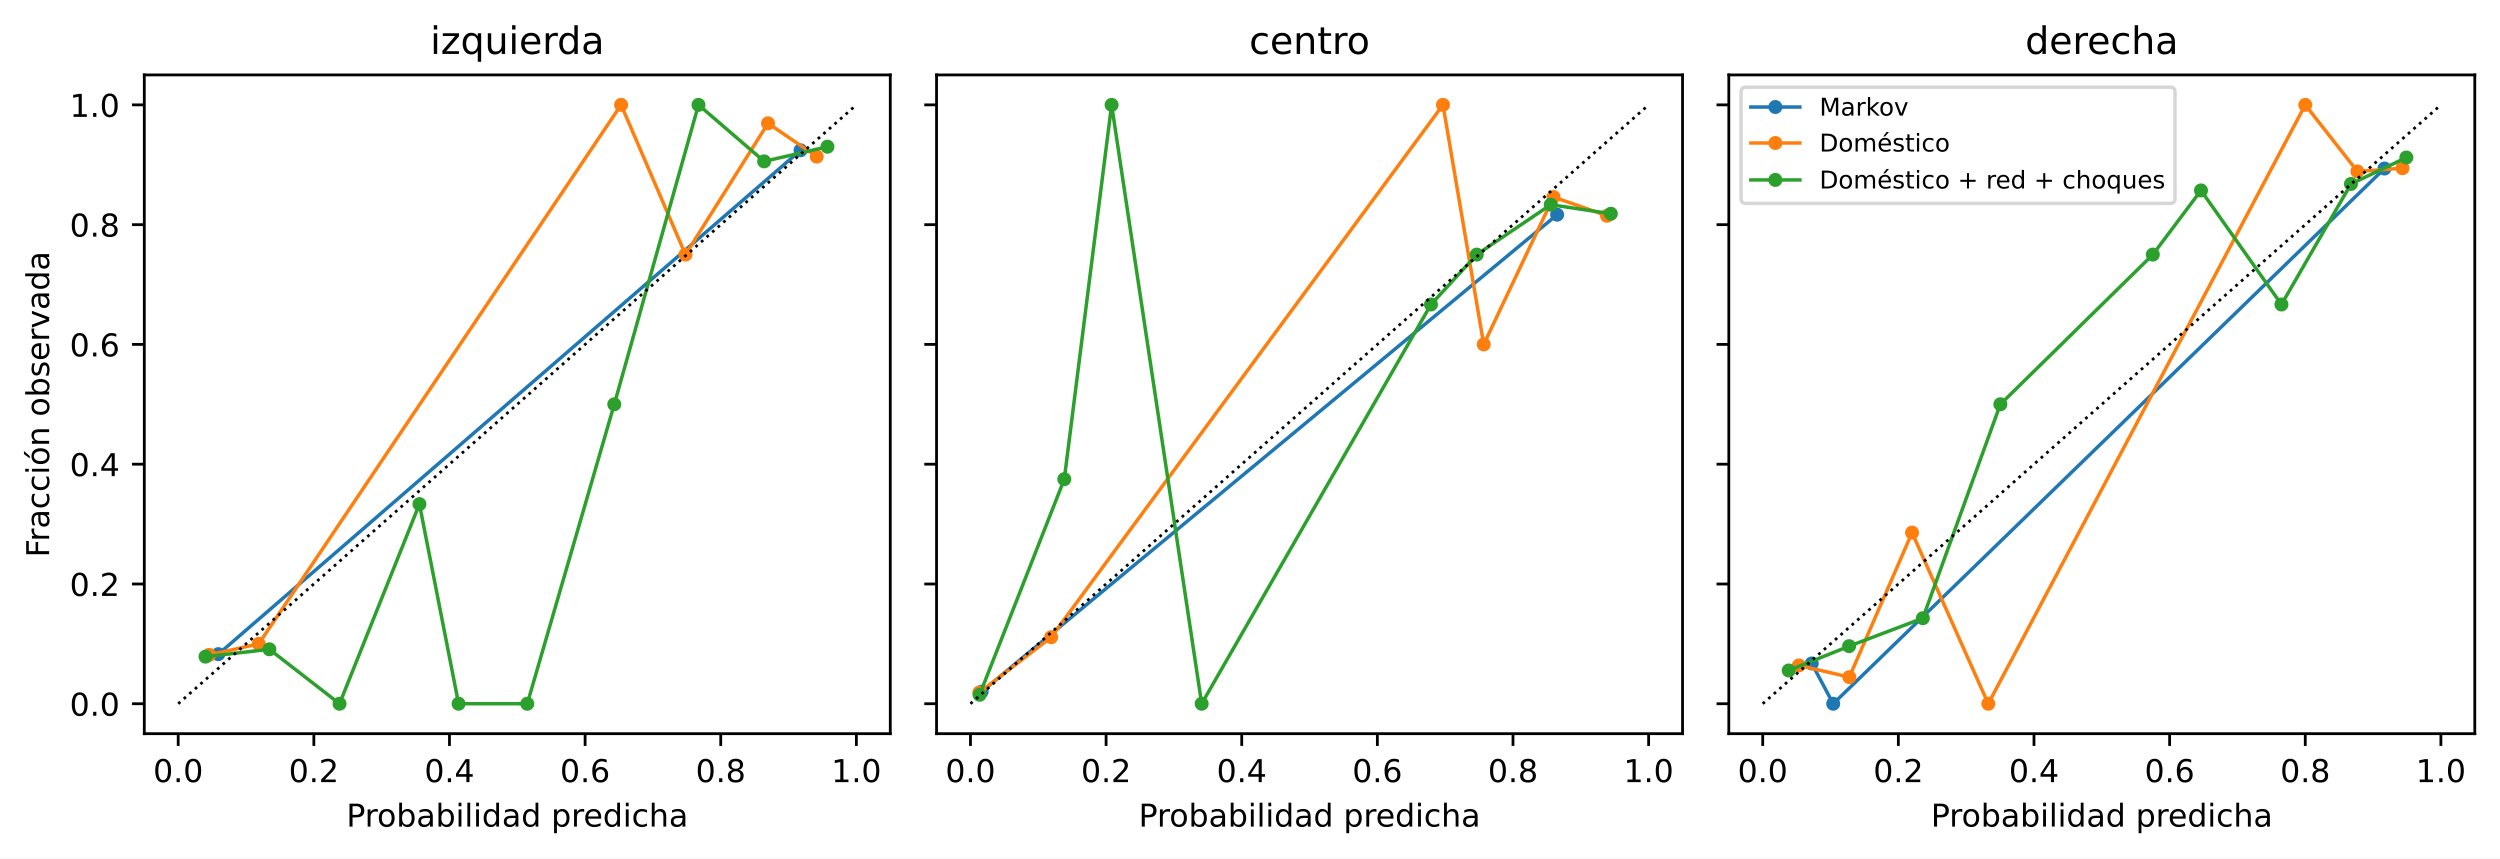
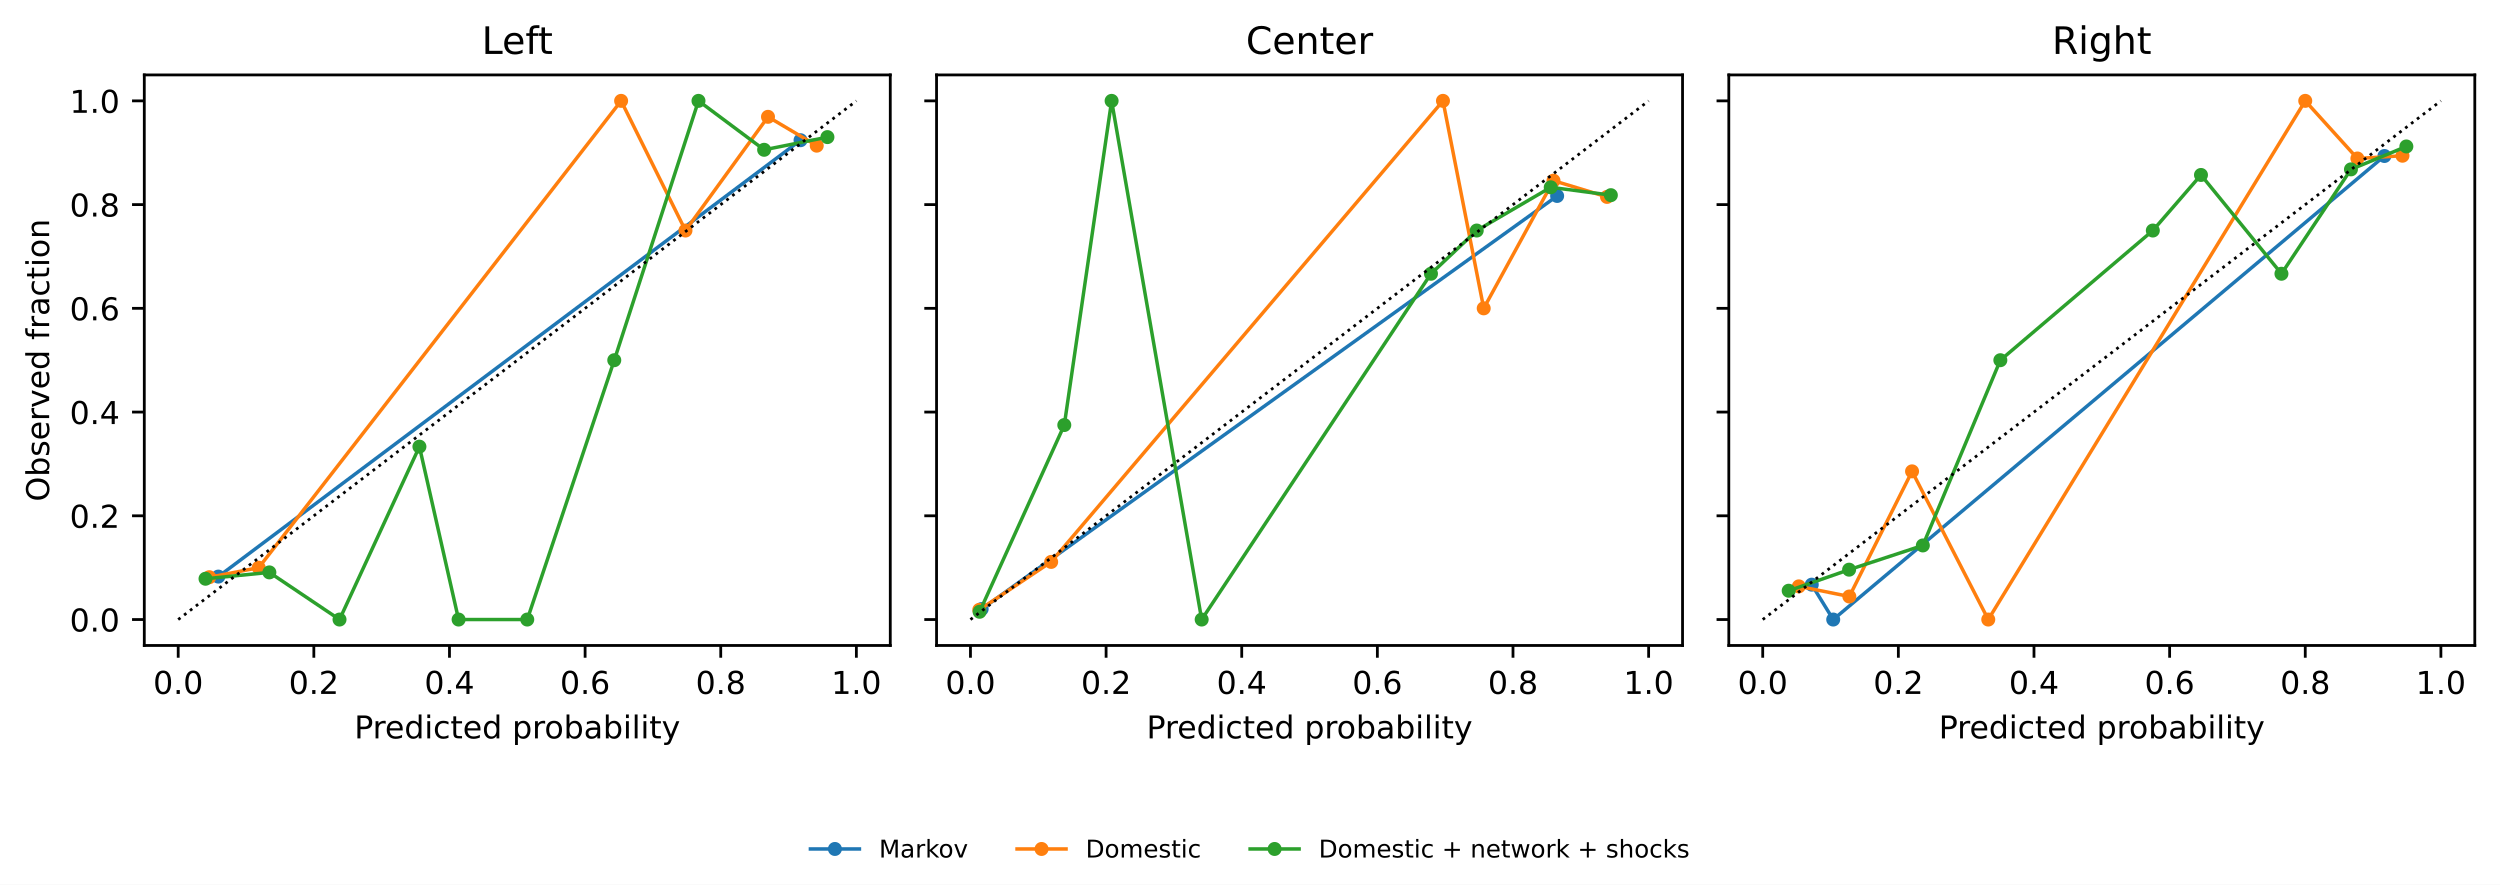
- <svg xmlns="http://www.w3.org/2000/svg" xmlns:xlink="http://www.w3.org/1999/xlink" width="714.223pt" height="245.227pt" viewBox="0 0 714.223 245.227" version="1.1">
+ <svg xmlns="http://www.w3.org/2000/svg" xmlns:xlink="http://www.w3.org/1999/xlink" width="714.223pt" height="252.746pt" viewBox="0 0 714.223 252.746" version="1.1">
  <defs>
    <style type="text/css">*{stroke-linejoin: round; stroke-linecap: butt}</style>
  </defs>
  <g id="figure_1">
    <g id="patch_1">
-       <path d="M 0 245.227  L 714.223 245.227  L 714.223 0  L 0 0  z " style="fill: #ffffff" />
+       <path d="M 0 252.746  L 714.223 252.746  L 714.223 0  L 0 0  z " style="fill: #ffffff" />
    </g>
    <g id="axes_1">
      <g id="patch_2">
-         <path d="M 41.223 209.606  L 254.343 209.606  L 254.343 21.406  L 41.223 21.406  z " style="fill: #ffffff" />
+         <path d="M 41.223 184.406  L 254.343 184.406  L 254.343 21.406  L 41.223 21.406  z " style="fill: #ffffff" />
      </g>
      <g id="matplotlib.axis_1">
        <g id="xtick_1">
          <g id="line2d_1">
            <defs>
-               <path id="m005f29aca0" d="M 0 0  L 0 3.5  " style="stroke: #000000; stroke-width: 0.8" />
+               <path id="m9893538253" d="M 0 0  L 0 3.5  " style="stroke: #000000; stroke-width: 0.8" />
            </defs>
            <g>
-               <use xlink:href="#m005f29aca0" x="50.91" y="209.606" style="stroke: #000000; stroke-width: 0.8" />
+               <use xlink:href="#m9893538253" x="50.91" y="184.406" style="stroke: #000000; stroke-width: 0.8" />
            </g>
          </g>
          <g id="text_1">
-             <text style="font-size: 9px; font-family: 'DejaVu Sans'; text-anchor: middle" x="50.91" y="223.445" transform="rotate(-0 50.9104 223.4449)">0.0</text>
+             <text style="font-size: 9px; font-family: 'DejaVu Sans'; text-anchor: middle" x="50.91" y="198.245" transform="rotate(-0 50.9104 198.2449)">0.0</text>
          </g>
        </g>
        <g id="xtick_2">
          <g id="line2d_2">
            <g>
-               <use xlink:href="#m005f29aca0" x="89.659" y="209.606" style="stroke: #000000; stroke-width: 0.8" />
+               <use xlink:href="#m9893538253" x="89.659" y="184.406" style="stroke: #000000; stroke-width: 0.8" />
            </g>
          </g>
          <g id="text_2">
-             <text style="font-size: 9px; font-family: 'DejaVu Sans'; text-anchor: middle" x="89.659" y="223.445" transform="rotate(-0 89.65949 223.4449)">0.2</text>
+             <text style="font-size: 9px; font-family: 'DejaVu Sans'; text-anchor: middle" x="89.659" y="198.245" transform="rotate(-0 89.65949 198.2449)">0.2</text>
          </g>
        </g>
        <g id="xtick_3">
          <g id="line2d_3">
            <g>
-               <use xlink:href="#m005f29aca0" x="128.409" y="209.606" style="stroke: #000000; stroke-width: 0.8" />
+               <use xlink:href="#m9893538253" x="128.409" y="184.406" style="stroke: #000000; stroke-width: 0.8" />
            </g>
          </g>
          <g id="text_3">
-             <text style="font-size: 9px; font-family: 'DejaVu Sans'; text-anchor: middle" x="128.409" y="223.445" transform="rotate(-0 128.4086 223.4449)">0.4</text>
+             <text style="font-size: 9px; font-family: 'DejaVu Sans'; text-anchor: middle" x="128.409" y="198.245" transform="rotate(-0 128.4086 198.2449)">0.4</text>
          </g>
        </g>
        <g id="xtick_4">
          <g id="line2d_4">
            <g>
-               <use xlink:href="#m005f29aca0" x="167.158" y="209.606" style="stroke: #000000; stroke-width: 0.8" />
+               <use xlink:href="#m9893538253" x="167.158" y="184.406" style="stroke: #000000; stroke-width: 0.8" />
            </g>
          </g>
          <g id="text_4">
-             <text style="font-size: 9px; font-family: 'DejaVu Sans'; text-anchor: middle" x="167.158" y="223.445" transform="rotate(-0 167.1577 223.4449)">0.6</text>
+             <text style="font-size: 9px; font-family: 'DejaVu Sans'; text-anchor: middle" x="167.158" y="198.245" transform="rotate(-0 167.1577 198.2449)">0.6</text>
          </g>
        </g>
        <g id="xtick_5">
          <g id="line2d_5">
            <g>
-               <use xlink:href="#m005f29aca0" x="205.907" y="209.606" style="stroke: #000000; stroke-width: 0.8" />
+               <use xlink:href="#m9893538253" x="205.907" y="184.406" style="stroke: #000000; stroke-width: 0.8" />
            </g>
          </g>
          <g id="text_5">
-             <text style="font-size: 9px; font-family: 'DejaVu Sans'; text-anchor: middle" x="205.907" y="223.445" transform="rotate(-0 205.9068 223.4449)">0.8</text>
+             <text style="font-size: 9px; font-family: 'DejaVu Sans'; text-anchor: middle" x="205.907" y="198.245" transform="rotate(-0 205.9068 198.2449)">0.8</text>
          </g>
        </g>
        <g id="xtick_6">
          <g id="line2d_6">
            <g>
-               <use xlink:href="#m005f29aca0" x="244.656" y="209.606" style="stroke: #000000; stroke-width: 0.8" />
+               <use xlink:href="#m9893538253" x="244.656" y="184.406" style="stroke: #000000; stroke-width: 0.8" />
            </g>
          </g>
          <g id="text_6">
-             <text style="font-size: 9px; font-family: 'DejaVu Sans'; text-anchor: middle" x="244.656" y="223.445" transform="rotate(-0 244.6559 223.4449)">1.0</text>
+             <text style="font-size: 9px; font-family: 'DejaVu Sans'; text-anchor: middle" x="244.656" y="198.245" transform="rotate(-0 244.6559 198.2449)">1.0</text>
          </g>
        </g>
        <g id="text_7">
-           <text style="font-size: 9px; font-family: 'DejaVu Sans'; text-anchor: middle" x="147.783" y="236.155" transform="rotate(-0 147.7831 236.1552)">Probabilidad predicha</text>
+           <text style="font-size: 9px; font-family: 'DejaVu Sans'; text-anchor: middle" x="147.783" y="210.955" transform="rotate(-0 147.7831 210.9552)">Predicted probability</text>
        </g>
      </g>
      <g id="matplotlib.axis_2">
        <g id="ytick_1">
          <g id="line2d_7">
            <defs>
-               <path id="mc391c56cc4" d="M 0 0  L -3.5 0  " style="stroke: #000000; stroke-width: 0.8" />
+               <path id="ma49602b909" d="M 0 0  L -3.5 0  " style="stroke: #000000; stroke-width: 0.8" />
            </defs>
            <g>
-               <use xlink:href="#mc391c56cc4" x="41.223" y="201.052" style="stroke: #000000; stroke-width: 0.8" />
+               <use xlink:href="#ma49602b909" x="41.223" y="176.997" style="stroke: #000000; stroke-width: 0.8" />
            </g>
          </g>
          <g id="text_8">
-             <text style="font-size: 9px; font-family: 'DejaVu Sans'; text-anchor: end" x="34.223" y="204.471" transform="rotate(-0 34.22313 204.4711)">0.0</text>
+             <text style="font-size: 9px; font-family: 'DejaVu Sans'; text-anchor: end" x="34.223" y="180.417" transform="rotate(-0 34.22313 180.4165)">0.0</text>
          </g>
        </g>
        <g id="ytick_2">
          <g id="line2d_8">
            <g>
-               <use xlink:href="#mc391c56cc4" x="41.223" y="166.834" style="stroke: #000000; stroke-width: 0.8" />
+               <use xlink:href="#ma49602b909" x="41.223" y="147.361" style="stroke: #000000; stroke-width: 0.8" />
            </g>
          </g>
          <g id="text_9">
-             <text style="font-size: 9px; font-family: 'DejaVu Sans'; text-anchor: end" x="34.223" y="170.253" transform="rotate(-0 34.22313 170.2529)">0.2</text>
+             <text style="font-size: 9px; font-family: 'DejaVu Sans'; text-anchor: end" x="34.223" y="150.78" transform="rotate(-0 34.22313 150.7802)">0.2</text>
          </g>
        </g>
        <g id="ytick_3">
          <g id="line2d_9">
            <g>
-               <use xlink:href="#mc391c56cc4" x="41.223" y="132.615" style="stroke: #000000; stroke-width: 0.8" />
+               <use xlink:href="#ma49602b909" x="41.223" y="117.724" style="stroke: #000000; stroke-width: 0.8" />
            </g>
          </g>
          <g id="text_10">
-             <text style="font-size: 9px; font-family: 'DejaVu Sans'; text-anchor: end" x="34.223" y="136.035" transform="rotate(-0 34.22313 136.0347)">0.4</text>
+             <text style="font-size: 9px; font-family: 'DejaVu Sans'; text-anchor: end" x="34.223" y="121.144" transform="rotate(-0 34.22313 121.1438)">0.4</text>
          </g>
        </g>
        <g id="ytick_4">
          <g id="line2d_10">
            <g>
-               <use xlink:href="#mc391c56cc4" x="41.223" y="98.397" style="stroke: #000000; stroke-width: 0.8" />
+               <use xlink:href="#ma49602b909" x="41.223" y="88.088" style="stroke: #000000; stroke-width: 0.8" />
            </g>
          </g>
          <g id="text_11">
-             <text style="font-size: 9px; font-family: 'DejaVu Sans'; text-anchor: end" x="34.223" y="101.817" transform="rotate(-0 34.22313 101.8165)">0.6</text>
+             <text style="font-size: 9px; font-family: 'DejaVu Sans'; text-anchor: end" x="34.223" y="91.507" transform="rotate(-0 34.22313 91.50743)">0.6</text>
          </g>
        </g>
        <g id="ytick_5">
          <g id="line2d_11">
            <g>
-               <use xlink:href="#mc391c56cc4" x="41.223" y="64.179" style="stroke: #000000; stroke-width: 0.8" />
+               <use xlink:href="#ma49602b909" x="41.223" y="58.452" style="stroke: #000000; stroke-width: 0.8" />
            </g>
          </g>
          <g id="text_12">
-             <text style="font-size: 9px; font-family: 'DejaVu Sans'; text-anchor: end" x="34.223" y="67.598" transform="rotate(-0 34.22313 67.59834)">0.8</text>
+             <text style="font-size: 9px; font-family: 'DejaVu Sans'; text-anchor: end" x="34.223" y="61.871" transform="rotate(-0 34.22313 61.87106)">0.8</text>
          </g>
        </g>
        <g id="ytick_6">
          <g id="line2d_12">
            <g>
-               <use xlink:href="#mc391c56cc4" x="41.223" y="29.961" style="stroke: #000000; stroke-width: 0.8" />
+               <use xlink:href="#ma49602b909" x="41.223" y="28.815" style="stroke: #000000; stroke-width: 0.8" />
            </g>
          </g>
          <g id="text_13">
-             <text style="font-size: 9px; font-family: 'DejaVu Sans'; text-anchor: end" x="34.223" y="33.38" transform="rotate(-0 34.22313 33.38016)">1.0</text>
+             <text style="font-size: 9px; font-family: 'DejaVu Sans'; text-anchor: end" x="34.223" y="32.235" transform="rotate(-0 34.22313 32.2347)">1.0</text>
          </g>
        </g>
        <g id="text_14">
-           <text style="font-size: 9px; font-family: 'DejaVu Sans'; text-anchor: middle" x="14.039" y="115.506" transform="rotate(-90 14.03859 115.5063)">Fracción observada</text>
+           <text style="font-size: 9px; font-family: 'DejaVu Sans'; text-anchor: middle" x="14.039" y="102.906" transform="rotate(-90 14.03859 102.9063)">Observed fraction</text>
        </g>
      </g>
      <g id="line2d_13">
-         <path d="M 62.372 186.885  L 228.708 42.94  " clip-path="url(#p05afa3537e)" style="fill: none; stroke: #1f77b4; stroke-linecap: square" />
+         <path d="M 62.372 164.727  L 228.708 40.057  " clip-path="url(#p770fa6b1d6)" style="fill: none; stroke: #1f77b4; stroke-linecap: square" />
        <defs>
-           <path id="m6d6ef27c0e" d="M 0 1.5  C 0.398 1.5 0.779 1.342 1.061 1.061  C 1.342 0.779 1.5 0.398 1.5 0  C 1.5 -0.398 1.342 -0.779 1.061 -1.061  C 0.779 -1.342 0.398 -1.5 0 -1.5  C -0.398 -1.5 -0.779 -1.342 -1.061 -1.061  C -1.342 -0.779 -1.5 -0.398 -1.5 0  C -1.5 0.398 -1.342 0.779 -1.061 1.061  C -0.779 1.342 -0.398 1.5 0 1.5  z " style="stroke: #1f77b4" />
+           <path id="ma57eb30b8d" d="M 0 1.5  C 0.398 1.5 0.779 1.342 1.061 1.061  C 1.342 0.779 1.5 0.398 1.5 0  C 1.5 -0.398 1.342 -0.779 1.061 -1.061  C 0.779 -1.342 0.398 -1.5 0 -1.5  C -0.398 -1.5 -0.779 -1.342 -1.061 -1.061  C -1.342 -0.779 -1.5 -0.398 -1.5 0  C -1.5 0.398 -1.342 0.779 -1.061 1.061  C -0.779 1.342 -0.398 1.5 0 1.5  z " style="stroke: #1f77b4" />
        </defs>
-         <g clip-path="url(#p05afa3537e)">
-           <use xlink:href="#m6d6ef27c0e" x="62.372" y="186.885" style="fill: #1f77b4; stroke: #1f77b4" />
-           <use xlink:href="#m6d6ef27c0e" x="228.708" y="42.94" style="fill: #1f77b4; stroke: #1f77b4" />
+         <g clip-path="url(#p770fa6b1d6)">
+           <use xlink:href="#ma57eb30b8d" x="62.372" y="164.727" style="fill: #1f77b4; stroke: #1f77b4" />
+           <use xlink:href="#ma57eb30b8d" x="228.708" y="40.057" style="fill: #1f77b4; stroke: #1f77b4" />
        </g>
      </g>
      <g id="line2d_14">
-         <path d="M 59.795 187.085  L 73.911 183.943  L 177.446 29.961  L 195.834 72.734  L 219.409 35.225  L 233.333 44.737  " clip-path="url(#p05afa3537e)" style="fill: none; stroke: #ff7f0e; stroke-linecap: square" />
+         <path d="M 59.795 164.901  L 73.911 162.179  L 177.446 28.815  L 195.834 65.861  L 219.409 33.375  L 233.333 41.613  " clip-path="url(#p770fa6b1d6)" style="fill: none; stroke: #ff7f0e; stroke-linecap: square" />
        <defs>
-           <path id="m980f7755c2" d="M 0 1.5  C 0.398 1.5 0.779 1.342 1.061 1.061  C 1.342 0.779 1.5 0.398 1.5 0  C 1.5 -0.398 1.342 -0.779 1.061 -1.061  C 0.779 -1.342 0.398 -1.5 0 -1.5  C -0.398 -1.5 -0.779 -1.342 -1.061 -1.061  C -1.342 -0.779 -1.5 -0.398 -1.5 0  C -1.5 0.398 -1.342 0.779 -1.061 1.061  C -0.779 1.342 -0.398 1.5 0 1.5  z " style="stroke: #ff7f0e" />
+           <path id="mef6e7b55f2" d="M 0 1.5  C 0.398 1.5 0.779 1.342 1.061 1.061  C 1.342 0.779 1.5 0.398 1.5 0  C 1.5 -0.398 1.342 -0.779 1.061 -1.061  C 0.779 -1.342 0.398 -1.5 0 -1.5  C -0.398 -1.5 -0.779 -1.342 -1.061 -1.061  C -1.342 -0.779 -1.5 -0.398 -1.5 0  C -1.5 0.398 -1.342 0.779 -1.061 1.061  C -0.779 1.342 -0.398 1.5 0 1.5  z " style="stroke: #ff7f0e" />
        </defs>
-         <g clip-path="url(#p05afa3537e)">
-           <use xlink:href="#m980f7755c2" x="59.795" y="187.085" style="fill: #ff7f0e; stroke: #ff7f0e" />
-           <use xlink:href="#m980f7755c2" x="73.911" y="183.943" style="fill: #ff7f0e; stroke: #ff7f0e" />
-           <use xlink:href="#m980f7755c2" x="177.446" y="29.961" style="fill: #ff7f0e; stroke: #ff7f0e" />
-           <use xlink:href="#m980f7755c2" x="195.834" y="72.734" style="fill: #ff7f0e; stroke: #ff7f0e" />
-           <use xlink:href="#m980f7755c2" x="219.409" y="35.225" style="fill: #ff7f0e; stroke: #ff7f0e" />
-           <use xlink:href="#m980f7755c2" x="233.333" y="44.737" style="fill: #ff7f0e; stroke: #ff7f0e" />
+         <g clip-path="url(#p770fa6b1d6)">
+           <use xlink:href="#mef6e7b55f2" x="59.795" y="164.901" style="fill: #ff7f0e; stroke: #ff7f0e" />
+           <use xlink:href="#mef6e7b55f2" x="73.911" y="162.179" style="fill: #ff7f0e; stroke: #ff7f0e" />
+           <use xlink:href="#mef6e7b55f2" x="177.446" y="28.815" style="fill: #ff7f0e; stroke: #ff7f0e" />
+           <use xlink:href="#mef6e7b55f2" x="195.834" y="65.861" style="fill: #ff7f0e; stroke: #ff7f0e" />
+           <use xlink:href="#mef6e7b55f2" x="219.409" y="33.375" style="fill: #ff7f0e; stroke: #ff7f0e" />
+           <use xlink:href="#mef6e7b55f2" x="233.333" y="41.613" style="fill: #ff7f0e; stroke: #ff7f0e" />
        </g>
      </g>
      <g id="line2d_15">
-         <path d="M 58.711 187.595  L 76.956 185.498  L 96.998 201.052  L 119.824 144.021  L 131.016 201.052  L 150.631 201.052  L 175.49 115.506  L 199.55 29.961  L 218.304 46.102  L 236.388 41.915  " clip-path="url(#p05afa3537e)" style="fill: none; stroke: #2ca02c; stroke-linecap: square" />
+         <path d="M 58.711 165.342  L 76.956 163.526  L 96.998 176.997  L 119.824 127.603  L 131.016 176.997  L 150.631 176.997  L 175.49 102.906  L 199.55 28.815  L 218.304 42.795  L 236.388 39.169  " clip-path="url(#p770fa6b1d6)" style="fill: none; stroke: #2ca02c; stroke-linecap: square" />
        <defs>
-           <path id="m5561b50dea" d="M 0 1.5  C 0.398 1.5 0.779 1.342 1.061 1.061  C 1.342 0.779 1.5 0.398 1.5 0  C 1.5 -0.398 1.342 -0.779 1.061 -1.061  C 0.779 -1.342 0.398 -1.5 0 -1.5  C -0.398 -1.5 -0.779 -1.342 -1.061 -1.061  C -1.342 -0.779 -1.5 -0.398 -1.5 0  C -1.5 0.398 -1.342 0.779 -1.061 1.061  C -0.779 1.342 -0.398 1.5 0 1.5  z " style="stroke: #2ca02c" />
+           <path id="m477cb7f97d" d="M 0 1.5  C 0.398 1.5 0.779 1.342 1.061 1.061  C 1.342 0.779 1.5 0.398 1.5 0  C 1.5 -0.398 1.342 -0.779 1.061 -1.061  C 0.779 -1.342 0.398 -1.5 0 -1.5  C -0.398 -1.5 -0.779 -1.342 -1.061 -1.061  C -1.342 -0.779 -1.5 -0.398 -1.5 0  C -1.5 0.398 -1.342 0.779 -1.061 1.061  C -0.779 1.342 -0.398 1.5 0 1.5  z " style="stroke: #2ca02c" />
        </defs>
-         <g clip-path="url(#p05afa3537e)">
-           <use xlink:href="#m5561b50dea" x="58.711" y="187.595" style="fill: #2ca02c; stroke: #2ca02c" />
-           <use xlink:href="#m5561b50dea" x="76.956" y="185.498" style="fill: #2ca02c; stroke: #2ca02c" />
-           <use xlink:href="#m5561b50dea" x="96.998" y="201.052" style="fill: #2ca02c; stroke: #2ca02c" />
-           <use xlink:href="#m5561b50dea" x="119.824" y="144.021" style="fill: #2ca02c; stroke: #2ca02c" />
-           <use xlink:href="#m5561b50dea" x="131.016" y="201.052" style="fill: #2ca02c; stroke: #2ca02c" />
-           <use xlink:href="#m5561b50dea" x="150.631" y="201.052" style="fill: #2ca02c; stroke: #2ca02c" />
-           <use xlink:href="#m5561b50dea" x="175.49" y="115.506" style="fill: #2ca02c; stroke: #2ca02c" />
-           <use xlink:href="#m5561b50dea" x="199.55" y="29.961" style="fill: #2ca02c; stroke: #2ca02c" />
-           <use xlink:href="#m5561b50dea" x="218.304" y="46.102" style="fill: #2ca02c; stroke: #2ca02c" />
-           <use xlink:href="#m5561b50dea" x="236.388" y="41.915" style="fill: #2ca02c; stroke: #2ca02c" />
+         <g clip-path="url(#p770fa6b1d6)">
+           <use xlink:href="#m477cb7f97d" x="58.711" y="165.342" style="fill: #2ca02c; stroke: #2ca02c" />
+           <use xlink:href="#m477cb7f97d" x="76.956" y="163.526" style="fill: #2ca02c; stroke: #2ca02c" />
+           <use xlink:href="#m477cb7f97d" x="96.998" y="176.997" style="fill: #2ca02c; stroke: #2ca02c" />
+           <use xlink:href="#m477cb7f97d" x="119.824" y="127.603" style="fill: #2ca02c; stroke: #2ca02c" />
+           <use xlink:href="#m477cb7f97d" x="131.016" y="176.997" style="fill: #2ca02c; stroke: #2ca02c" />
+           <use xlink:href="#m477cb7f97d" x="150.631" y="176.997" style="fill: #2ca02c; stroke: #2ca02c" />
+           <use xlink:href="#m477cb7f97d" x="175.49" y="102.906" style="fill: #2ca02c; stroke: #2ca02c" />
+           <use xlink:href="#m477cb7f97d" x="199.55" y="28.815" style="fill: #2ca02c; stroke: #2ca02c" />
+           <use xlink:href="#m477cb7f97d" x="218.304" y="42.795" style="fill: #2ca02c; stroke: #2ca02c" />
+           <use xlink:href="#m477cb7f97d" x="236.388" y="39.169" style="fill: #2ca02c; stroke: #2ca02c" />
        </g>
      </g>
      <g id="line2d_16">
-         <path d="M 50.91 201.052  L 244.656 29.961  " clip-path="url(#p05afa3537e)" style="fill: none; stroke-dasharray: 0.8,1.32; stroke-dashoffset: 0; stroke: #000000; stroke-width: 0.8" />
+         <path d="M 50.91 176.997  L 244.656 28.815  " clip-path="url(#p770fa6b1d6)" style="fill: none; stroke-dasharray: 0.8,1.32; stroke-dashoffset: 0; stroke: #000000; stroke-width: 0.8" />
      </g>
      <g id="patch_3">
-         <path d="M 41.223 209.606  L 41.223 21.406  " style="fill: none; stroke: #000000; stroke-width: 0.8; stroke-linejoin: miter; stroke-linecap: square" />
+         <path d="M 41.223 184.406  L 41.223 21.406  " style="fill: none; stroke: #000000; stroke-width: 0.8; stroke-linejoin: miter; stroke-linecap: square" />
      </g>
      <g id="patch_4">
-         <path d="M 254.343 209.606  L 254.343 21.406  " style="fill: none; stroke: #000000; stroke-width: 0.8; stroke-linejoin: miter; stroke-linecap: square" />
+         <path d="M 254.343 184.406  L 254.343 21.406  " style="fill: none; stroke: #000000; stroke-width: 0.8; stroke-linejoin: miter; stroke-linecap: square" />
      </g>
      <g id="patch_5">
-         <path d="M 41.223 209.606  L 254.343 209.606  " style="fill: none; stroke: #000000; stroke-width: 0.8; stroke-linejoin: miter; stroke-linecap: square" />
+         <path d="M 41.223 184.406  L 254.343 184.406  " style="fill: none; stroke: #000000; stroke-width: 0.8; stroke-linejoin: miter; stroke-linecap: square" />
      </g>
      <g id="patch_6">
        <path d="M 41.223 21.406  L 254.343 21.406  " style="fill: none; stroke: #000000; stroke-width: 0.8; stroke-linejoin: miter; stroke-linecap: square" />
      </g>
      <g id="text_15">
-         <text style="font-size: 10.8px; font-family: 'DejaVu Sans'; text-anchor: middle" x="147.783" y="15.406" transform="rotate(-0 147.7831 15.40631)">izquierda</text>
+         <text style="font-size: 10.8px; font-family: 'DejaVu Sans'; text-anchor: middle" x="147.783" y="15.406" transform="rotate(-0 147.7831 15.40631)">Left</text>
      </g>
    </g>
    <g id="axes_2">
      <g id="patch_7">
-         <path d="M 267.563 209.606  L 480.683 209.606  L 480.683 21.406  L 267.563 21.406  z " style="fill: #ffffff" />
+         <path d="M 267.563 184.406  L 480.683 184.406  L 480.683 21.406  L 267.563 21.406  z " style="fill: #ffffff" />
      </g>
      <g id="matplotlib.axis_3">
        <g id="xtick_7">
          <g id="line2d_17">
            <g>
-               <use xlink:href="#m005f29aca0" x="277.25" y="209.606" style="stroke: #000000; stroke-width: 0.8" />
+               <use xlink:href="#m9893538253" x="277.25" y="184.406" style="stroke: #000000; stroke-width: 0.8" />
            </g>
          </g>
          <g id="text_16">
-             <text style="font-size: 9px; font-family: 'DejaVu Sans'; text-anchor: middle" x="277.25" y="223.445" transform="rotate(-0 277.2504 223.4449)">0.0</text>
+             <text style="font-size: 9px; font-family: 'DejaVu Sans'; text-anchor: middle" x="277.25" y="198.245" transform="rotate(-0 277.2504 198.2449)">0.0</text>
          </g>
        </g>
        <g id="xtick_8">
          <g id="line2d_18">
            <g>
-               <use xlink:href="#m005f29aca0" x="315.999" y="209.606" style="stroke: #000000; stroke-width: 0.8" />
+               <use xlink:href="#m9893538253" x="315.999" y="184.406" style="stroke: #000000; stroke-width: 0.8" />
            </g>
          </g>
          <g id="text_17">
-             <text style="font-size: 9px; font-family: 'DejaVu Sans'; text-anchor: middle" x="315.999" y="223.445" transform="rotate(-0 315.9995 223.4449)">0.2</text>
+             <text style="font-size: 9px; font-family: 'DejaVu Sans'; text-anchor: middle" x="315.999" y="198.245" transform="rotate(-0 315.9995 198.2449)">0.2</text>
          </g>
        </g>
        <g id="xtick_9">
          <g id="line2d_19">
            <g>
-               <use xlink:href="#m005f29aca0" x="354.749" y="209.606" style="stroke: #000000; stroke-width: 0.8" />
+               <use xlink:href="#m9893538253" x="354.749" y="184.406" style="stroke: #000000; stroke-width: 0.8" />
            </g>
          </g>
          <g id="text_18">
-             <text style="font-size: 9px; font-family: 'DejaVu Sans'; text-anchor: middle" x="354.749" y="223.445" transform="rotate(-0 354.7486 223.4449)">0.4</text>
+             <text style="font-size: 9px; font-family: 'DejaVu Sans'; text-anchor: middle" x="354.749" y="198.245" transform="rotate(-0 354.7486 198.2449)">0.4</text>
          </g>
        </g>
        <g id="xtick_10">
          <g id="line2d_20">
            <g>
-               <use xlink:href="#m005f29aca0" x="393.498" y="209.606" style="stroke: #000000; stroke-width: 0.8" />
+               <use xlink:href="#m9893538253" x="393.498" y="184.406" style="stroke: #000000; stroke-width: 0.8" />
            </g>
          </g>
          <g id="text_19">
-             <text style="font-size: 9px; font-family: 'DejaVu Sans'; text-anchor: middle" x="393.498" y="223.445" transform="rotate(-0 393.4977 223.4449)">0.6</text>
+             <text style="font-size: 9px; font-family: 'DejaVu Sans'; text-anchor: middle" x="393.498" y="198.245" transform="rotate(-0 393.4977 198.2449)">0.6</text>
          </g>
        </g>
        <g id="xtick_11">
          <g id="line2d_21">
            <g>
-               <use xlink:href="#m005f29aca0" x="432.247" y="209.606" style="stroke: #000000; stroke-width: 0.8" />
+               <use xlink:href="#m9893538253" x="432.247" y="184.406" style="stroke: #000000; stroke-width: 0.8" />
            </g>
          </g>
          <g id="text_20">
-             <text style="font-size: 9px; font-family: 'DejaVu Sans'; text-anchor: middle" x="432.247" y="223.445" transform="rotate(-0 432.2468 223.4449)">0.8</text>
+             <text style="font-size: 9px; font-family: 'DejaVu Sans'; text-anchor: middle" x="432.247" y="198.245" transform="rotate(-0 432.2468 198.2449)">0.8</text>
          </g>
        </g>
        <g id="xtick_12">
          <g id="line2d_22">
            <g>
-               <use xlink:href="#m005f29aca0" x="470.996" y="209.606" style="stroke: #000000; stroke-width: 0.8" />
+               <use xlink:href="#m9893538253" x="470.996" y="184.406" style="stroke: #000000; stroke-width: 0.8" />
            </g>
          </g>
          <g id="text_21">
-             <text style="font-size: 9px; font-family: 'DejaVu Sans'; text-anchor: middle" x="470.996" y="223.445" transform="rotate(-0 470.9959 223.4449)">1.0</text>
+             <text style="font-size: 9px; font-family: 'DejaVu Sans'; text-anchor: middle" x="470.996" y="198.245" transform="rotate(-0 470.9959 198.2449)">1.0</text>
          </g>
        </g>
        <g id="text_22">
-           <text style="font-size: 9px; font-family: 'DejaVu Sans'; text-anchor: middle" x="374.123" y="236.155" transform="rotate(-0 374.1231 236.1552)">Probabilidad predicha</text>
+           <text style="font-size: 9px; font-family: 'DejaVu Sans'; text-anchor: middle" x="374.123" y="210.955" transform="rotate(-0 374.1231 210.9552)">Predicted probability</text>
        </g>
      </g>
      <g id="matplotlib.axis_4">
        <g id="ytick_7">
          <g id="line2d_23">
            <g>
-               <use xlink:href="#mc391c56cc4" x="267.563" y="201.052" style="stroke: #000000; stroke-width: 0.8" />
+               <use xlink:href="#ma49602b909" x="267.563" y="176.997" style="stroke: #000000; stroke-width: 0.8" />
            </g>
          </g>
        </g>
        <g id="ytick_8">
          <g id="line2d_24">
            <g>
-               <use xlink:href="#mc391c56cc4" x="267.563" y="166.834" style="stroke: #000000; stroke-width: 0.8" />
+               <use xlink:href="#ma49602b909" x="267.563" y="147.361" style="stroke: #000000; stroke-width: 0.8" />
            </g>
          </g>
        </g>
        <g id="ytick_9">
          <g id="line2d_25">
            <g>
-               <use xlink:href="#mc391c56cc4" x="267.563" y="132.615" style="stroke: #000000; stroke-width: 0.8" />
+               <use xlink:href="#ma49602b909" x="267.563" y="117.724" style="stroke: #000000; stroke-width: 0.8" />
            </g>
          </g>
        </g>
        <g id="ytick_10">
          <g id="line2d_26">
            <g>
-               <use xlink:href="#mc391c56cc4" x="267.563" y="98.397" style="stroke: #000000; stroke-width: 0.8" />
+               <use xlink:href="#ma49602b909" x="267.563" y="88.088" style="stroke: #000000; stroke-width: 0.8" />
            </g>
          </g>
        </g>
        <g id="ytick_11">
          <g id="line2d_27">
            <g>
-               <use xlink:href="#mc391c56cc4" x="267.563" y="64.179" style="stroke: #000000; stroke-width: 0.8" />
+               <use xlink:href="#ma49602b909" x="267.563" y="58.452" style="stroke: #000000; stroke-width: 0.8" />
            </g>
          </g>
        </g>
        <g id="ytick_12">
          <g id="line2d_28">
            <g>
-               <use xlink:href="#mc391c56cc4" x="267.563" y="29.961" style="stroke: #000000; stroke-width: 0.8" />
+               <use xlink:href="#ma49602b909" x="267.563" y="28.815" style="stroke: #000000; stroke-width: 0.8" />
            </g>
          </g>
        </g>
      </g>
      <g id="line2d_29">
-         <path d="M 280.446 197.592  L 444.858 61.328  " clip-path="url(#p27295f401e)" style="fill: none; stroke: #1f77b4; stroke-linecap: square" />
-         <g clip-path="url(#p27295f401e)">
-           <use xlink:href="#m6d6ef27c0e" x="280.446" y="197.592" style="fill: #1f77b4; stroke: #1f77b4" />
-           <use xlink:href="#m6d6ef27c0e" x="444.858" y="61.328" style="fill: #1f77b4; stroke: #1f77b4" />
+         <path d="M 280.446 174.001  L 444.858 55.982  " clip-path="url(#pd777581e52)" style="fill: none; stroke: #1f77b4; stroke-linecap: square" />
+         <g clip-path="url(#pd777581e52)">
+           <use xlink:href="#ma57eb30b8d" x="280.446" y="174.001" style="fill: #1f77b4; stroke: #1f77b4" />
+           <use xlink:href="#ma57eb30b8d" x="444.858" y="55.982" style="fill: #1f77b4; stroke: #1f77b4" />
        </g>
      </g>
      <g id="line2d_30">
-         <path d="M 279.772 197.854  L 300.305 182.042  L 412.239 29.961  L 423.881 98.397  L 443.819 56.283  L 459.105 61.644  " clip-path="url(#p27295f401e)" style="fill: none; stroke: #ff7f0e; stroke-linecap: square" />
-         <g clip-path="url(#p27295f401e)">
-           <use xlink:href="#m980f7755c2" x="279.772" y="197.854" style="fill: #ff7f0e; stroke: #ff7f0e" />
-           <use xlink:href="#m980f7755c2" x="300.305" y="182.042" style="fill: #ff7f0e; stroke: #ff7f0e" />
-           <use xlink:href="#m980f7755c2" x="412.239" y="29.961" style="fill: #ff7f0e; stroke: #ff7f0e" />
-           <use xlink:href="#m980f7755c2" x="423.881" y="98.397" style="fill: #ff7f0e; stroke: #ff7f0e" />
-           <use xlink:href="#m980f7755c2" x="443.819" y="56.283" style="fill: #ff7f0e; stroke: #ff7f0e" />
-           <use xlink:href="#m980f7755c2" x="459.105" y="61.644" style="fill: #ff7f0e; stroke: #ff7f0e" />
+         <path d="M 279.772 174.227  L 300.305 160.533  L 412.239 28.815  L 423.881 88.088  L 443.819 51.613  L 459.105 56.256  " clip-path="url(#pd777581e52)" style="fill: none; stroke: #ff7f0e; stroke-linecap: square" />
+         <g clip-path="url(#pd777581e52)">
+           <use xlink:href="#mef6e7b55f2" x="279.772" y="174.227" style="fill: #ff7f0e; stroke: #ff7f0e" />
+           <use xlink:href="#mef6e7b55f2" x="300.305" y="160.533" style="fill: #ff7f0e; stroke: #ff7f0e" />
+           <use xlink:href="#mef6e7b55f2" x="412.239" y="28.815" style="fill: #ff7f0e; stroke: #ff7f0e" />
+           <use xlink:href="#mef6e7b55f2" x="423.881" y="88.088" style="fill: #ff7f0e; stroke: #ff7f0e" />
+           <use xlink:href="#mef6e7b55f2" x="443.819" y="51.613" style="fill: #ff7f0e; stroke: #ff7f0e" />
+           <use xlink:href="#mef6e7b55f2" x="459.105" y="56.256" style="fill: #ff7f0e; stroke: #ff7f0e" />
        </g>
      </g>
      <g id="line2d_31">
-         <path d="M 279.865 198.489  L 304.057 136.893  L 317.575 29.961  L 343.304 201.052  L 408.813 86.991  L 421.888 72.734  L 443.028 58.476  L 460.203 61.068  " clip-path="url(#p27295f401e)" style="fill: none; stroke: #2ca02c; stroke-linecap: square" />
-         <g clip-path="url(#p27295f401e)">
-           <use xlink:href="#m5561b50dea" x="279.865" y="198.489" style="fill: #2ca02c; stroke: #2ca02c" />
-           <use xlink:href="#m5561b50dea" x="304.057" y="136.893" style="fill: #2ca02c; stroke: #2ca02c" />
-           <use xlink:href="#m5561b50dea" x="317.575" y="29.961" style="fill: #2ca02c; stroke: #2ca02c" />
-           <use xlink:href="#m5561b50dea" x="343.304" y="201.052" style="fill: #2ca02c; stroke: #2ca02c" />
-           <use xlink:href="#m5561b50dea" x="408.813" y="86.991" style="fill: #2ca02c; stroke: #2ca02c" />
-           <use xlink:href="#m5561b50dea" x="421.888" y="72.734" style="fill: #2ca02c; stroke: #2ca02c" />
-           <use xlink:href="#m5561b50dea" x="443.028" y="58.476" style="fill: #2ca02c; stroke: #2ca02c" />
-           <use xlink:href="#m5561b50dea" x="460.203" y="61.068" style="fill: #2ca02c; stroke: #2ca02c" />
+         <path d="M 279.865 174.777  L 304.057 121.429  L 317.575 28.815  L 343.304 176.997  L 408.813 78.209  L 421.888 65.861  L 443.028 53.512  L 460.203 55.758  " clip-path="url(#pd777581e52)" style="fill: none; stroke: #2ca02c; stroke-linecap: square" />
+         <g clip-path="url(#pd777581e52)">
+           <use xlink:href="#m477cb7f97d" x="279.865" y="174.777" style="fill: #2ca02c; stroke: #2ca02c" />
+           <use xlink:href="#m477cb7f97d" x="304.057" y="121.429" style="fill: #2ca02c; stroke: #2ca02c" />
+           <use xlink:href="#m477cb7f97d" x="317.575" y="28.815" style="fill: #2ca02c; stroke: #2ca02c" />
+           <use xlink:href="#m477cb7f97d" x="343.304" y="176.997" style="fill: #2ca02c; stroke: #2ca02c" />
+           <use xlink:href="#m477cb7f97d" x="408.813" y="78.209" style="fill: #2ca02c; stroke: #2ca02c" />
+           <use xlink:href="#m477cb7f97d" x="421.888" y="65.861" style="fill: #2ca02c; stroke: #2ca02c" />
+           <use xlink:href="#m477cb7f97d" x="443.028" y="53.512" style="fill: #2ca02c; stroke: #2ca02c" />
+           <use xlink:href="#m477cb7f97d" x="460.203" y="55.758" style="fill: #2ca02c; stroke: #2ca02c" />
        </g>
      </g>
      <g id="line2d_32">
-         <path d="M 277.25 201.052  L 470.996 29.961  " clip-path="url(#p27295f401e)" style="fill: none; stroke-dasharray: 0.8,1.32; stroke-dashoffset: 0; stroke: #000000; stroke-width: 0.8" />
+         <path d="M 277.25 176.997  L 470.996 28.815  " clip-path="url(#pd777581e52)" style="fill: none; stroke-dasharray: 0.8,1.32; stroke-dashoffset: 0; stroke: #000000; stroke-width: 0.8" />
      </g>
      <g id="patch_8">
-         <path d="M 267.563 209.606  L 267.563 21.406  " style="fill: none; stroke: #000000; stroke-width: 0.8; stroke-linejoin: miter; stroke-linecap: square" />
+         <path d="M 267.563 184.406  L 267.563 21.406  " style="fill: none; stroke: #000000; stroke-width: 0.8; stroke-linejoin: miter; stroke-linecap: square" />
      </g>
      <g id="patch_9">
-         <path d="M 480.683 209.606  L 480.683 21.406  " style="fill: none; stroke: #000000; stroke-width: 0.8; stroke-linejoin: miter; stroke-linecap: square" />
+         <path d="M 480.683 184.406  L 480.683 21.406  " style="fill: none; stroke: #000000; stroke-width: 0.8; stroke-linejoin: miter; stroke-linecap: square" />
      </g>
      <g id="patch_10">
-         <path d="M 267.563 209.606  L 480.683 209.606  " style="fill: none; stroke: #000000; stroke-width: 0.8; stroke-linejoin: miter; stroke-linecap: square" />
+         <path d="M 267.563 184.406  L 480.683 184.406  " style="fill: none; stroke: #000000; stroke-width: 0.8; stroke-linejoin: miter; stroke-linecap: square" />
      </g>
      <g id="patch_11">
        <path d="M 267.563 21.406  L 480.683 21.406  " style="fill: none; stroke: #000000; stroke-width: 0.8; stroke-linejoin: miter; stroke-linecap: square" />
      </g>
      <g id="text_23">
-         <text style="font-size: 10.8px; font-family: 'DejaVu Sans'; text-anchor: middle" x="374.123" y="15.406" transform="rotate(-0 374.1231 15.40631)">centro</text>
+         <text style="font-size: 10.8px; font-family: 'DejaVu Sans'; text-anchor: middle" x="374.123" y="15.406" transform="rotate(-0 374.1231 15.40631)">Center</text>
      </g>
    </g>
    <g id="axes_3">
      <g id="patch_12">
-         <path d="M 493.903 209.606  L 707.023 209.606  L 707.023 21.406  L 493.903 21.406  z " style="fill: #ffffff" />
+         <path d="M 493.903 184.406  L 707.023 184.406  L 707.023 21.406  L 493.903 21.406  z " style="fill: #ffffff" />
      </g>
      <g id="matplotlib.axis_5">
        <g id="xtick_13">
          <g id="line2d_33">
            <g>
-               <use xlink:href="#m005f29aca0" x="503.59" y="209.606" style="stroke: #000000; stroke-width: 0.8" />
+               <use xlink:href="#m9893538253" x="503.59" y="184.406" style="stroke: #000000; stroke-width: 0.8" />
            </g>
          </g>
          <g id="text_24">
-             <text style="font-size: 9px; font-family: 'DejaVu Sans'; text-anchor: middle" x="503.59" y="223.445" transform="rotate(-0 503.5904 223.4449)">0.0</text>
+             <text style="font-size: 9px; font-family: 'DejaVu Sans'; text-anchor: middle" x="503.59" y="198.245" transform="rotate(-0 503.5904 198.2449)">0.0</text>
          </g>
        </g>
        <g id="xtick_14">
          <g id="line2d_34">
            <g>
-               <use xlink:href="#m005f29aca0" x="542.339" y="209.606" style="stroke: #000000; stroke-width: 0.8" />
+               <use xlink:href="#m9893538253" x="542.339" y="184.406" style="stroke: #000000; stroke-width: 0.8" />
            </g>
          </g>
          <g id="text_25">
-             <text style="font-size: 9px; font-family: 'DejaVu Sans'; text-anchor: middle" x="542.339" y="223.445" transform="rotate(-0 542.3395 223.4449)">0.2</text>
+             <text style="font-size: 9px; font-family: 'DejaVu Sans'; text-anchor: middle" x="542.339" y="198.245" transform="rotate(-0 542.3395 198.2449)">0.2</text>
          </g>
        </g>
        <g id="xtick_15">
          <g id="line2d_35">
            <g>
-               <use xlink:href="#m005f29aca0" x="581.089" y="209.606" style="stroke: #000000; stroke-width: 0.8" />
+               <use xlink:href="#m9893538253" x="581.089" y="184.406" style="stroke: #000000; stroke-width: 0.8" />
            </g>
          </g>
          <g id="text_26">
-             <text style="font-size: 9px; font-family: 'DejaVu Sans'; text-anchor: middle" x="581.089" y="223.445" transform="rotate(-0 581.0886 223.4449)">0.4</text>
+             <text style="font-size: 9px; font-family: 'DejaVu Sans'; text-anchor: middle" x="581.089" y="198.245" transform="rotate(-0 581.0886 198.2449)">0.4</text>
          </g>
        </g>
        <g id="xtick_16">
          <g id="line2d_36">
            <g>
-               <use xlink:href="#m005f29aca0" x="619.838" y="209.606" style="stroke: #000000; stroke-width: 0.8" />
+               <use xlink:href="#m9893538253" x="619.838" y="184.406" style="stroke: #000000; stroke-width: 0.8" />
            </g>
          </g>
          <g id="text_27">
-             <text style="font-size: 9px; font-family: 'DejaVu Sans'; text-anchor: middle" x="619.838" y="223.445" transform="rotate(-0 619.8377 223.4449)">0.6</text>
+             <text style="font-size: 9px; font-family: 'DejaVu Sans'; text-anchor: middle" x="619.838" y="198.245" transform="rotate(-0 619.8377 198.2449)">0.6</text>
          </g>
        </g>
        <g id="xtick_17">
          <g id="line2d_37">
            <g>
-               <use xlink:href="#m005f29aca0" x="658.587" y="209.606" style="stroke: #000000; stroke-width: 0.8" />
+               <use xlink:href="#m9893538253" x="658.587" y="184.406" style="stroke: #000000; stroke-width: 0.8" />
            </g>
          </g>
          <g id="text_28">
-             <text style="font-size: 9px; font-family: 'DejaVu Sans'; text-anchor: middle" x="658.587" y="223.445" transform="rotate(-0 658.5868 223.4449)">0.8</text>
+             <text style="font-size: 9px; font-family: 'DejaVu Sans'; text-anchor: middle" x="658.587" y="198.245" transform="rotate(-0 658.5868 198.2449)">0.8</text>
          </g>
        </g>
        <g id="xtick_18">
          <g id="line2d_38">
            <g>
-               <use xlink:href="#m005f29aca0" x="697.336" y="209.606" style="stroke: #000000; stroke-width: 0.8" />
+               <use xlink:href="#m9893538253" x="697.336" y="184.406" style="stroke: #000000; stroke-width: 0.8" />
            </g>
          </g>
          <g id="text_29">
-             <text style="font-size: 9px; font-family: 'DejaVu Sans'; text-anchor: middle" x="697.336" y="223.445" transform="rotate(-0 697.3359 223.4449)">1.0</text>
+             <text style="font-size: 9px; font-family: 'DejaVu Sans'; text-anchor: middle" x="697.336" y="198.245" transform="rotate(-0 697.3359 198.2449)">1.0</text>
          </g>
        </g>
        <g id="text_30">
-           <text style="font-size: 9px; font-family: 'DejaVu Sans'; text-anchor: middle" x="600.463" y="236.155" transform="rotate(-0 600.4631 236.1552)">Probabilidad predicha</text>
+           <text style="font-size: 9px; font-family: 'DejaVu Sans'; text-anchor: middle" x="600.463" y="210.955" transform="rotate(-0 600.4631 210.9552)">Predicted probability</text>
        </g>
      </g>
      <g id="matplotlib.axis_6">
        <g id="ytick_13">
          <g id="line2d_39">
            <g>
-               <use xlink:href="#mc391c56cc4" x="493.903" y="201.052" style="stroke: #000000; stroke-width: 0.8" />
+               <use xlink:href="#ma49602b909" x="493.903" y="176.997" style="stroke: #000000; stroke-width: 0.8" />
            </g>
          </g>
        </g>
        <g id="ytick_14">
          <g id="line2d_40">
            <g>
-               <use xlink:href="#mc391c56cc4" x="493.903" y="166.834" style="stroke: #000000; stroke-width: 0.8" />
+               <use xlink:href="#ma49602b909" x="493.903" y="147.361" style="stroke: #000000; stroke-width: 0.8" />
            </g>
          </g>
        </g>
        <g id="ytick_15">
          <g id="line2d_41">
            <g>
-               <use xlink:href="#mc391c56cc4" x="493.903" y="132.615" style="stroke: #000000; stroke-width: 0.8" />
+               <use xlink:href="#ma49602b909" x="493.903" y="117.724" style="stroke: #000000; stroke-width: 0.8" />
            </g>
          </g>
        </g>
        <g id="ytick_16">
          <g id="line2d_42">
            <g>
-               <use xlink:href="#mc391c56cc4" x="493.903" y="98.397" style="stroke: #000000; stroke-width: 0.8" />
+               <use xlink:href="#ma49602b909" x="493.903" y="88.088" style="stroke: #000000; stroke-width: 0.8" />
            </g>
          </g>
        </g>
        <g id="ytick_17">
          <g id="line2d_43">
            <g>
-               <use xlink:href="#mc391c56cc4" x="493.903" y="64.179" style="stroke: #000000; stroke-width: 0.8" />
+               <use xlink:href="#ma49602b909" x="493.903" y="58.452" style="stroke: #000000; stroke-width: 0.8" />
            </g>
          </g>
        </g>
        <g id="ytick_18">
          <g id="line2d_44">
            <g>
-               <use xlink:href="#mc391c56cc4" x="493.903" y="29.961" style="stroke: #000000; stroke-width: 0.8" />
+               <use xlink:href="#ma49602b909" x="493.903" y="28.815" style="stroke: #000000; stroke-width: 0.8" />
            </g>
          </g>
        </g>
      </g>
      <g id="line2d_45">
-         <path d="M 517.6 189.546  L 523.73 201.052  L 681.209 48.148  " clip-path="url(#p3da613bc53)" style="fill: none; stroke: #1f77b4; stroke-linecap: square" />
-         <g clip-path="url(#p3da613bc53)">
-           <use xlink:href="#m6d6ef27c0e" x="517.6" y="189.546" style="fill: #1f77b4; stroke: #1f77b4" />
-           <use xlink:href="#m6d6ef27c0e" x="523.73" y="201.052" style="fill: #1f77b4; stroke: #1f77b4" />
-           <use xlink:href="#m6d6ef27c0e" x="681.209" y="48.148" style="fill: #1f77b4; stroke: #1f77b4" />
+         <path d="M 517.6 167.032  L 523.73 176.997  L 681.209 44.567  " clip-path="url(#pc43f15eaf5)" style="fill: none; stroke: #1f77b4; stroke-linecap: square" />
+         <g clip-path="url(#pc43f15eaf5)">
+           <use xlink:href="#ma57eb30b8d" x="517.6" y="167.032" style="fill: #1f77b4; stroke: #1f77b4" />
+           <use xlink:href="#ma57eb30b8d" x="523.73" y="176.997" style="fill: #1f77b4; stroke: #1f77b4" />
+           <use xlink:href="#ma57eb30b8d" x="681.209" y="44.567" style="fill: #1f77b4; stroke: #1f77b4" />
        </g>
      </g>
      <g id="line2d_46">
-         <path d="M 513.911 190.107  L 528.334 193.448  L 546.253 152.169  L 568.025 201.052  L 658.583 29.961  L 673.484 48.971  L 686.359 48.057  " clip-path="url(#p3da613bc53)" style="fill: none; stroke: #ff7f0e; stroke-linecap: square" />
-         <g clip-path="url(#p3da613bc53)">
-           <use xlink:href="#m980f7755c2" x="513.911" y="190.107" style="fill: #ff7f0e; stroke: #ff7f0e" />
-           <use xlink:href="#m980f7755c2" x="528.334" y="193.448" style="fill: #ff7f0e; stroke: #ff7f0e" />
-           <use xlink:href="#m980f7755c2" x="546.253" y="152.169" style="fill: #ff7f0e; stroke: #ff7f0e" />
-           <use xlink:href="#m980f7755c2" x="568.025" y="201.052" style="fill: #ff7f0e; stroke: #ff7f0e" />
-           <use xlink:href="#m980f7755c2" x="658.583" y="29.961" style="fill: #ff7f0e; stroke: #ff7f0e" />
-           <use xlink:href="#m980f7755c2" x="673.484" y="48.971" style="fill: #ff7f0e; stroke: #ff7f0e" />
-           <use xlink:href="#m980f7755c2" x="686.359" y="48.057" style="fill: #ff7f0e; stroke: #ff7f0e" />
+         <path d="M 513.911 167.518  L 528.334 170.411  L 546.253 134.66  L 568.025 176.997  L 658.583 28.815  L 673.484 45.28  L 686.359 44.488  " clip-path="url(#pc43f15eaf5)" style="fill: none; stroke: #ff7f0e; stroke-linecap: square" />
+         <g clip-path="url(#pc43f15eaf5)">
+           <use xlink:href="#mef6e7b55f2" x="513.911" y="167.518" style="fill: #ff7f0e; stroke: #ff7f0e" />
+           <use xlink:href="#mef6e7b55f2" x="528.334" y="170.411" style="fill: #ff7f0e; stroke: #ff7f0e" />
+           <use xlink:href="#mef6e7b55f2" x="546.253" y="134.66" style="fill: #ff7f0e; stroke: #ff7f0e" />
+           <use xlink:href="#mef6e7b55f2" x="568.025" y="176.997" style="fill: #ff7f0e; stroke: #ff7f0e" />
+           <use xlink:href="#mef6e7b55f2" x="658.583" y="28.815" style="fill: #ff7f0e; stroke: #ff7f0e" />
+           <use xlink:href="#mef6e7b55f2" x="673.484" y="45.28" style="fill: #ff7f0e; stroke: #ff7f0e" />
+           <use xlink:href="#mef6e7b55f2" x="686.359" y="44.488" style="fill: #ff7f0e; stroke: #ff7f0e" />
        </g>
      </g>
      <g id="line2d_47">
-         <path d="M 511.009 191.547  L 528.269 184.601  L 549.336 176.61  L 571.477 115.506  L 615.038 72.734  L 628.796 54.402  L 651.786 86.991  L 671.642 52.558  L 687.471 45.002  " clip-path="url(#p3da613bc53)" style="fill: none; stroke: #2ca02c; stroke-linecap: square" />
-         <g clip-path="url(#p3da613bc53)">
-           <use xlink:href="#m5561b50dea" x="511.009" y="191.547" style="fill: #2ca02c; stroke: #2ca02c" />
-           <use xlink:href="#m5561b50dea" x="528.269" y="184.601" style="fill: #2ca02c; stroke: #2ca02c" />
-           <use xlink:href="#m5561b50dea" x="549.336" y="176.61" style="fill: #2ca02c; stroke: #2ca02c" />
-           <use xlink:href="#m5561b50dea" x="571.477" y="115.506" style="fill: #2ca02c; stroke: #2ca02c" />
-           <use xlink:href="#m5561b50dea" x="615.038" y="72.734" style="fill: #2ca02c; stroke: #2ca02c" />
-           <use xlink:href="#m5561b50dea" x="628.796" y="54.402" style="fill: #2ca02c; stroke: #2ca02c" />
-           <use xlink:href="#m5561b50dea" x="651.786" y="86.991" style="fill: #2ca02c; stroke: #2ca02c" />
-           <use xlink:href="#m5561b50dea" x="671.642" y="52.558" style="fill: #2ca02c; stroke: #2ca02c" />
-           <use xlink:href="#m5561b50dea" x="687.471" y="45.002" style="fill: #2ca02c; stroke: #2ca02c" />
+         <path d="M 511.009 168.765  L 528.269 162.749  L 549.336 155.828  L 571.477 102.906  L 615.038 65.861  L 628.796 49.984  L 651.786 78.209  L 671.642 48.387  L 687.471 41.842  " clip-path="url(#pc43f15eaf5)" style="fill: none; stroke: #2ca02c; stroke-linecap: square" />
+         <g clip-path="url(#pc43f15eaf5)">
+           <use xlink:href="#m477cb7f97d" x="511.009" y="168.765" style="fill: #2ca02c; stroke: #2ca02c" />
+           <use xlink:href="#m477cb7f97d" x="528.269" y="162.749" style="fill: #2ca02c; stroke: #2ca02c" />
+           <use xlink:href="#m477cb7f97d" x="549.336" y="155.828" style="fill: #2ca02c; stroke: #2ca02c" />
+           <use xlink:href="#m477cb7f97d" x="571.477" y="102.906" style="fill: #2ca02c; stroke: #2ca02c" />
+           <use xlink:href="#m477cb7f97d" x="615.038" y="65.861" style="fill: #2ca02c; stroke: #2ca02c" />
+           <use xlink:href="#m477cb7f97d" x="628.796" y="49.984" style="fill: #2ca02c; stroke: #2ca02c" />
+           <use xlink:href="#m477cb7f97d" x="651.786" y="78.209" style="fill: #2ca02c; stroke: #2ca02c" />
+           <use xlink:href="#m477cb7f97d" x="671.642" y="48.387" style="fill: #2ca02c; stroke: #2ca02c" />
+           <use xlink:href="#m477cb7f97d" x="687.471" y="41.842" style="fill: #2ca02c; stroke: #2ca02c" />
        </g>
      </g>
      <g id="line2d_48">
-         <path d="M 503.59 201.052  L 697.336 29.961  " clip-path="url(#p3da613bc53)" style="fill: none; stroke-dasharray: 0.8,1.32; stroke-dashoffset: 0; stroke: #000000; stroke-width: 0.8" />
+         <path d="M 503.59 176.997  L 697.336 28.815  " clip-path="url(#pc43f15eaf5)" style="fill: none; stroke-dasharray: 0.8,1.32; stroke-dashoffset: 0; stroke: #000000; stroke-width: 0.8" />
      </g>
      <g id="patch_13">
-         <path d="M 493.903 209.606  L 493.903 21.406  " style="fill: none; stroke: #000000; stroke-width: 0.8; stroke-linejoin: miter; stroke-linecap: square" />
+         <path d="M 493.903 184.406  L 493.903 21.406  " style="fill: none; stroke: #000000; stroke-width: 0.8; stroke-linejoin: miter; stroke-linecap: square" />
      </g>
      <g id="patch_14">
-         <path d="M 707.023 209.606  L 707.023 21.406  " style="fill: none; stroke: #000000; stroke-width: 0.8; stroke-linejoin: miter; stroke-linecap: square" />
+         <path d="M 707.023 184.406  L 707.023 21.406  " style="fill: none; stroke: #000000; stroke-width: 0.8; stroke-linejoin: miter; stroke-linecap: square" />
      </g>
      <g id="patch_15">
-         <path d="M 493.903 209.606  L 707.023 209.606  " style="fill: none; stroke: #000000; stroke-width: 0.8; stroke-linejoin: miter; stroke-linecap: square" />
+         <path d="M 493.903 184.406  L 707.023 184.406  " style="fill: none; stroke: #000000; stroke-width: 0.8; stroke-linejoin: miter; stroke-linecap: square" />
      </g>
      <g id="patch_16">
        <path d="M 493.903 21.406  L 707.023 21.406  " style="fill: none; stroke: #000000; stroke-width: 0.8; stroke-linejoin: miter; stroke-linecap: square" />
      </g>
      <g id="text_31">
-         <text style="font-size: 10.8px; font-family: 'DejaVu Sans'; text-anchor: middle" x="600.463" y="15.406" transform="rotate(-0 600.4631 15.40631)">derecha</text>
-       </g>
-       <g id="legend_1">
-         <g id="patch_17">
-           <path d="M 498.803 58.11  L 619.973 58.11  Q 621.373 58.11 621.373 56.71  L 621.373 26.306  Q 621.373 24.906 619.973 24.906  L 498.803 24.906  Q 497.403 24.906 497.403 26.306  L 497.403 56.71  Q 497.403 58.11 498.803 58.11  z " style="fill: #ffffff; opacity: 0.8; stroke: #cccccc; stroke-linejoin: miter" />
-         </g>
-         <g id="line2d_49">
-           <path d="M 500.203 30.575  L 507.203 30.575  L 514.203 30.575  " style="fill: none; stroke: #1f77b4; stroke-linecap: square" />
-           <g>
-             <use xlink:href="#m6d6ef27c0e" x="507.203" y="30.575" style="fill: #1f77b4; stroke: #1f77b4" />
-           </g>
-         </g>
-         <g id="text_32">
-           <text style="font-size: 7px; font-family: 'DejaVu Sans'; text-anchor: start" x="519.803" y="33.025" transform="rotate(-0 519.8031 33.02522)">Markov</text>
-         </g>
-         <g id="line2d_50">
-           <path d="M 500.203 40.85  L 507.203 40.85  L 514.203 40.85  " style="fill: none; stroke: #ff7f0e; stroke-linecap: square" />
-           <g>
-             <use xlink:href="#m980f7755c2" x="507.203" y="40.85" style="fill: #ff7f0e; stroke: #ff7f0e" />
-           </g>
-         </g>
-         <g id="text_33">
-           <text style="font-size: 7px; font-family: 'DejaVu Sans'; text-anchor: start" x="519.803" y="43.3" transform="rotate(-0 519.8031 43.29991)">Doméstico</text>
-         </g>
-         <g id="line2d_51">
-           <path d="M 500.203 51.405  L 507.203 51.405  L 514.203 51.405  " style="fill: none; stroke: #2ca02c; stroke-linecap: square" />
-           <g>
-             <use xlink:href="#m5561b50dea" x="507.203" y="51.405" style="fill: #2ca02c; stroke: #2ca02c" />
-           </g>
-         </g>
-         <g id="text_34">
-           <text style="font-size: 7px; font-family: 'DejaVu Sans'; text-anchor: start" x="519.803" y="53.855" transform="rotate(-0 519.8031 53.85459)">Doméstico + red + choques</text>
-         </g>
+         <text style="font-size: 10.8px; font-family: 'DejaVu Sans'; text-anchor: middle" x="600.463" y="15.406" transform="rotate(-0 600.4631 15.40631)">Right</text>
+       </g>
+     </g>
+     <g id="legend_1">
+       <g id="line2d_49">
+         <path d="M 231.526 242.541  L 238.526 242.541  L 245.526 242.541  " style="fill: none; stroke: #1f77b4; stroke-linecap: square" />
+         <g>
+           <use xlink:href="#ma57eb30b8d" x="238.526" y="242.541" style="fill: #1f77b4; stroke: #1f77b4" />
+         </g>
+       </g>
+       <g id="text_32">
+         <text style="font-size: 7px; font-family: 'DejaVu Sans'; text-anchor: start" x="251.126" y="244.991" transform="rotate(-0 251.1261 244.9905)">Markov</text>
+       </g>
+       <g id="line2d_50">
+         <path d="M 290.559 242.541  L 297.559 242.541  L 304.559 242.541  " style="fill: none; stroke: #ff7f0e; stroke-linecap: square" />
+         <g>
+           <use xlink:href="#mef6e7b55f2" x="297.559" y="242.541" style="fill: #ff7f0e; stroke: #ff7f0e" />
+         </g>
+       </g>
+       <g id="text_33">
+         <text style="font-size: 7px; font-family: 'DejaVu Sans'; text-anchor: start" x="310.159" y="244.991" transform="rotate(-0 310.1591 244.9905)">Domestic</text>
+       </g>
+       <g id="line2d_51">
+         <path d="M 357.142 242.541  L 364.142 242.541  L 371.142 242.541  " style="fill: none; stroke: #2ca02c; stroke-linecap: square" />
+         <g>
+           <use xlink:href="#m477cb7f97d" x="364.142" y="242.541" style="fill: #2ca02c; stroke: #2ca02c" />
+         </g>
+       </g>
+       <g id="text_34">
+         <text style="font-size: 7px; font-family: 'DejaVu Sans'; text-anchor: start" x="376.742" y="244.991" transform="rotate(-0 376.7422 244.9905)">Domestic + network + shocks</text>
      </g>
    </g>
  </g>
  <defs>
-     <clipPath id="p05afa3537e">
-       <rect x="41.223" y="21.406" width="213.12" height="188.2" />
+     <clipPath id="p770fa6b1d6">
+       <rect x="41.223" y="21.406" width="213.12" height="163" />
    </clipPath>
-     <clipPath id="p27295f401e">
-       <rect x="267.563" y="21.406" width="213.12" height="188.2" />
+     <clipPath id="pd777581e52">
+       <rect x="267.563" y="21.406" width="213.12" height="163" />
    </clipPath>
-     <clipPath id="p3da613bc53">
-       <rect x="493.903" y="21.406" width="213.12" height="188.2" />
+     <clipPath id="pc43f15eaf5">
+       <rect x="493.903" y="21.406" width="213.12" height="163" />
    </clipPath>
  </defs>
</svg>
